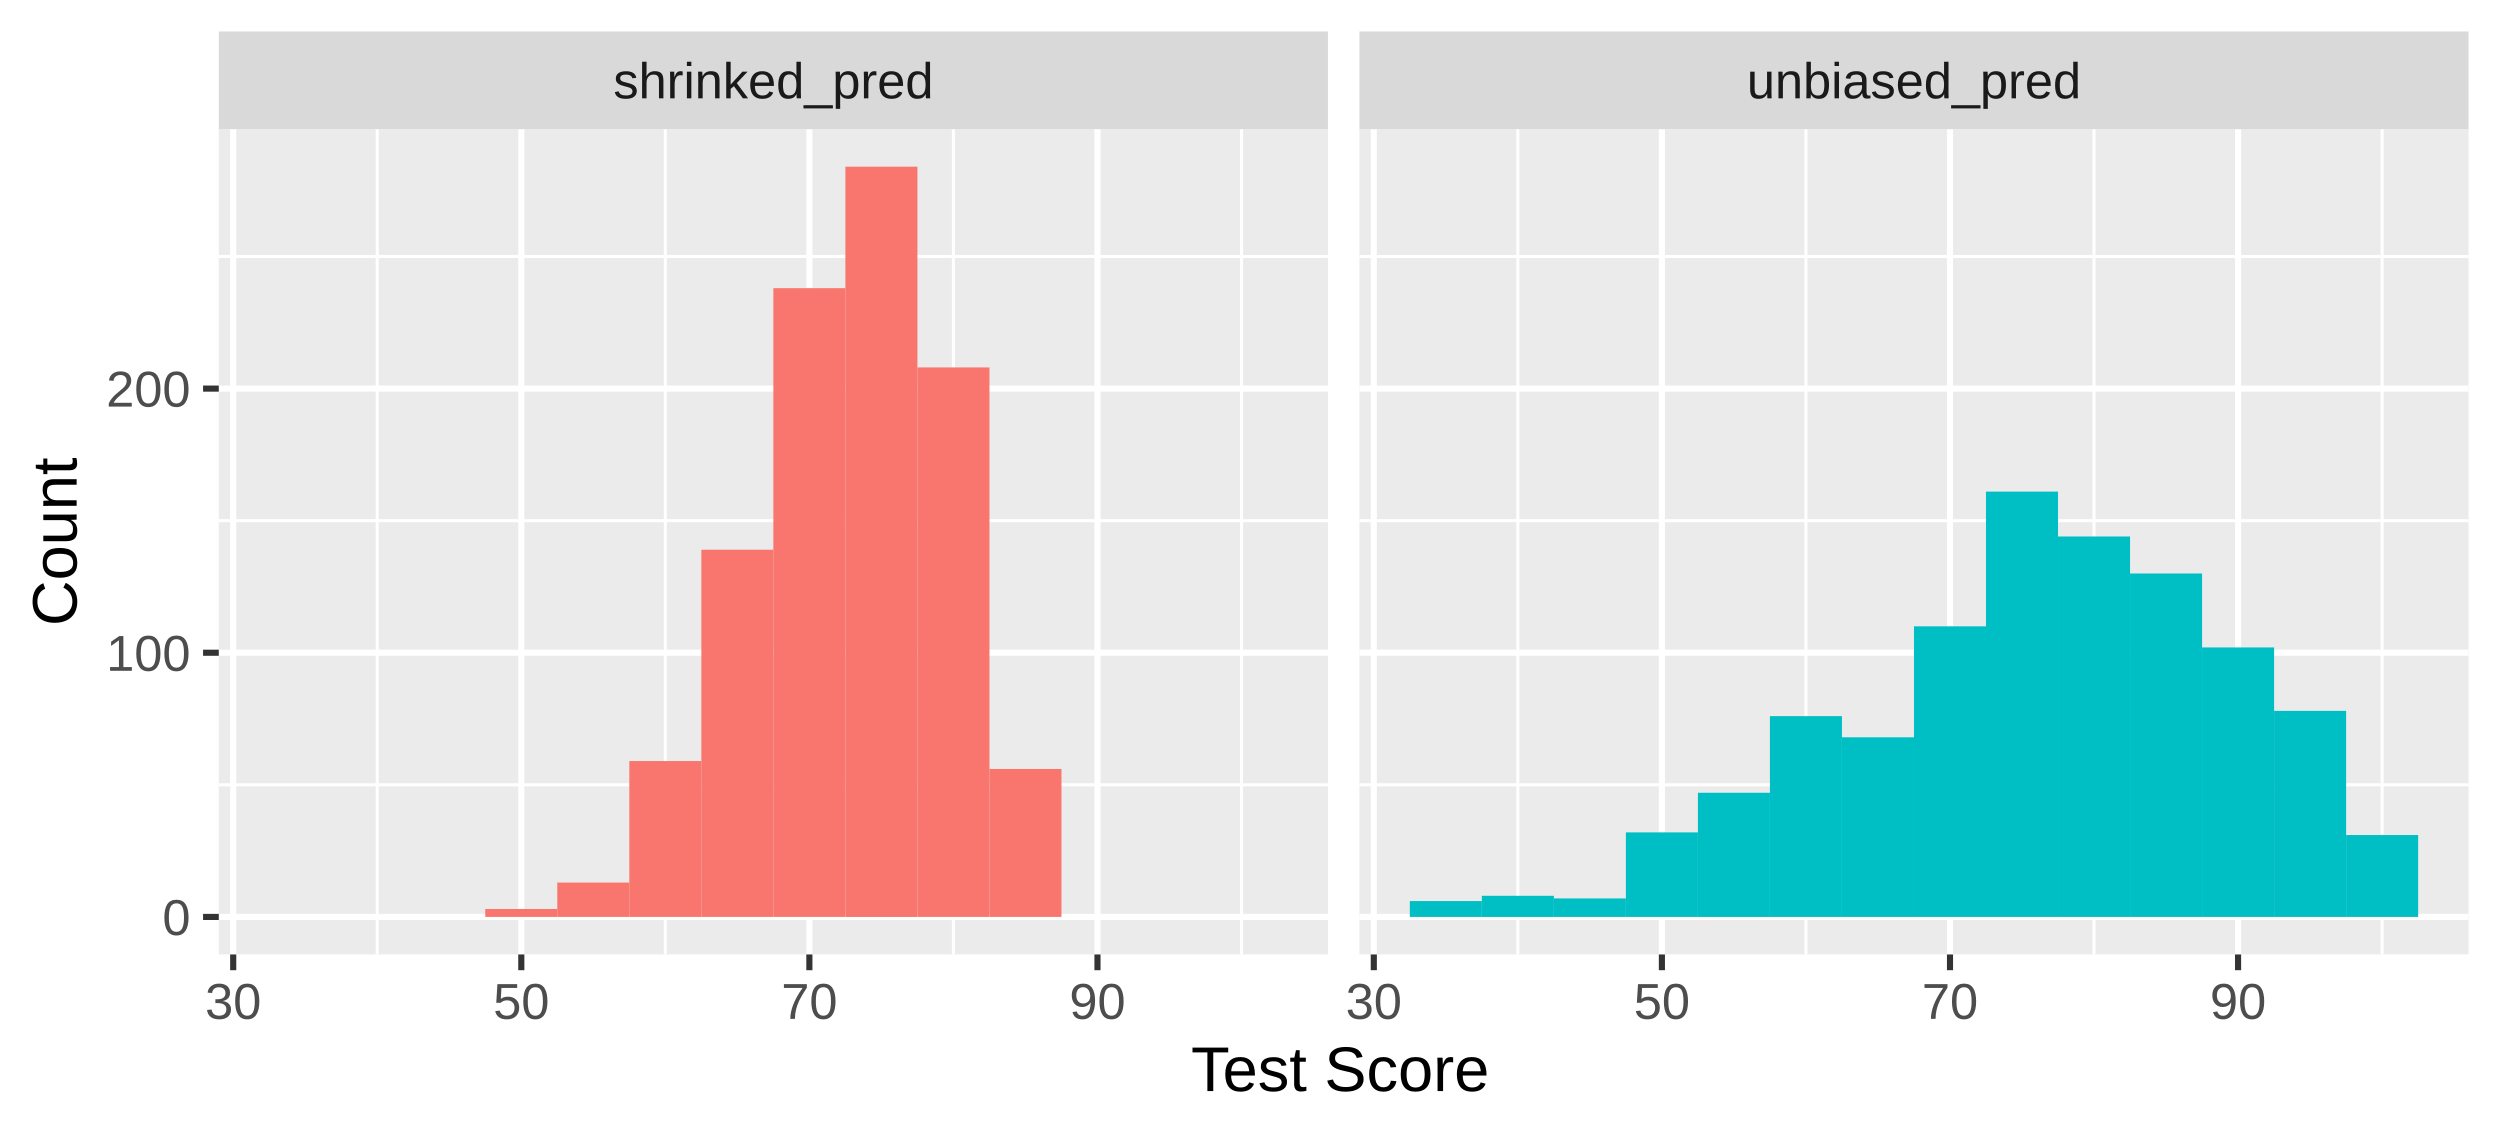
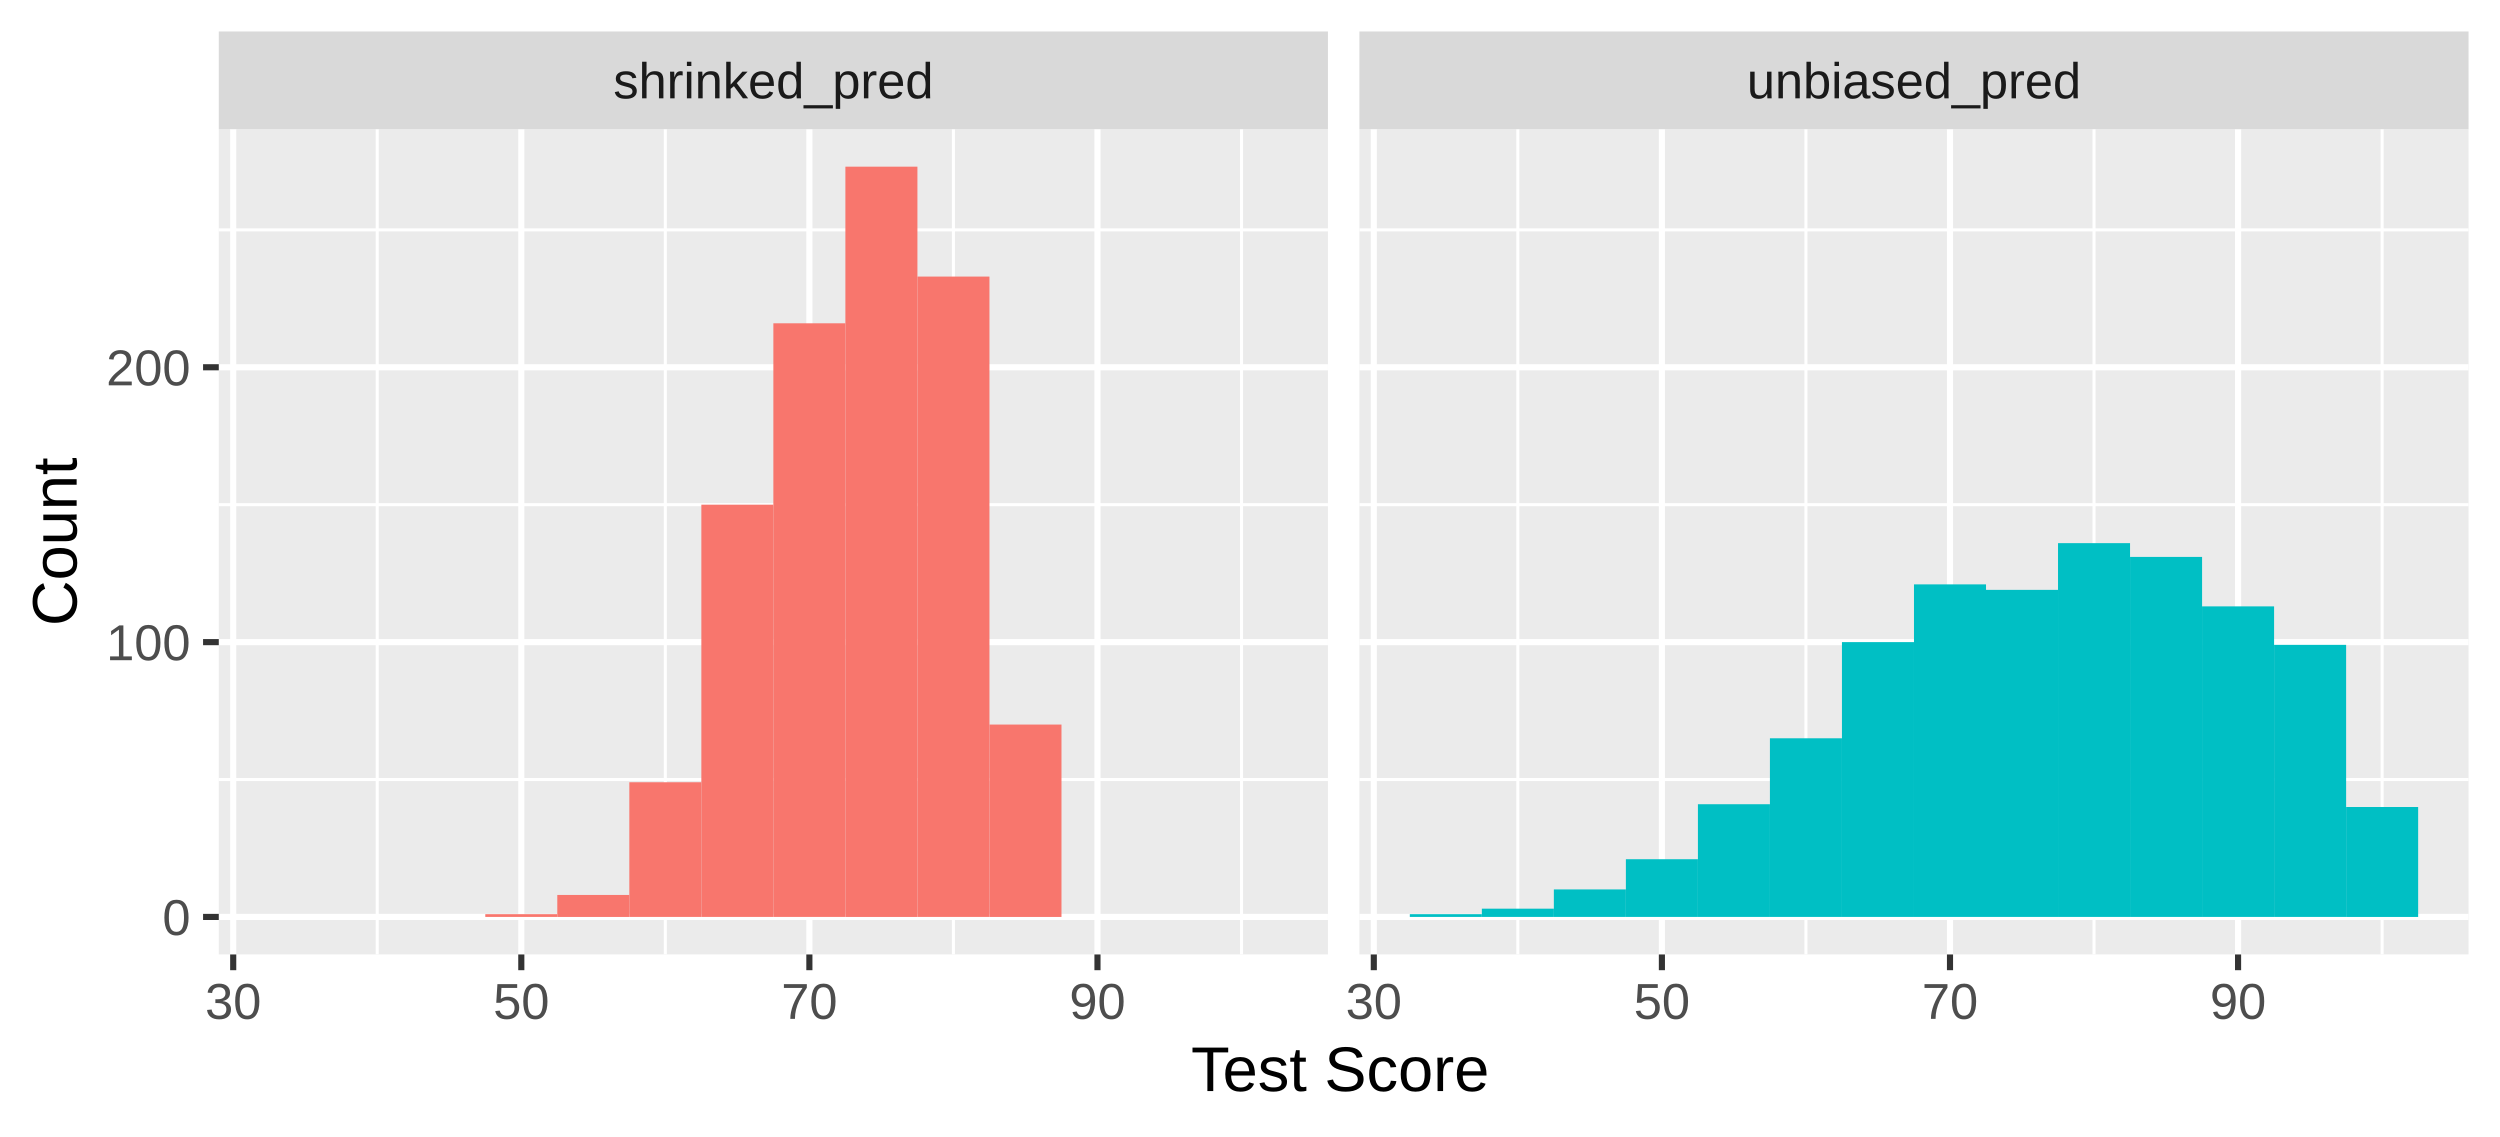
<svg xmlns="http://www.w3.org/2000/svg" viewBox="0 0 792.00 360.00">
  <defs>
    <style type="text/css">
    line, polyline, polygon, path, rect, circle {
      fill: none;
      stroke: #000000;
      stroke-linecap: round;
      stroke-linejoin: round;
      stroke-miterlimit: 10.00;
    }
  </style>
  </defs>
  <rect width="100%" height="100%" style="stroke: none; fill: #FFFFFF;" />
  <rect x="0.00" y="0.00" width="792.00" height="360.00" style="stroke-width: 1.94; stroke: #FFFFFF; fill: #FFFFFF;" />
  <defs>
    <clipPath id="cpNjkuMzF8NDIwLjY5fDMwMi4zN3w0MC45MQ==">
      <rect x="69.31" y="40.91" width="351.38" height="261.45" />
    </clipPath>
  </defs>
  <rect x="69.31" y="40.91" width="351.38" height="261.45" style="stroke-width: 1.94; stroke: none; fill: #EBEBEB;" clip-path="url(#cpNjkuMzF8NDIwLjY5fDMwMi4zN3w0MC45MQ==)" />
-   <polyline points="69.31,248.63 420.69,248.63 " style="stroke-width: 0.97; stroke: #FFFFFF; stroke-linecap: butt;" clip-path="url(#cpNjkuMzF8NDIwLjY5fDMwMi4zN3w0MC45MQ==)" />
-   <polyline points="69.31,164.94 420.69,164.94 " style="stroke-width: 0.97; stroke: #FFFFFF; stroke-linecap: butt;" clip-path="url(#cpNjkuMzF8NDIwLjY5fDMwMi4zN3w0MC45MQ==)" />
-   <polyline points="69.31,81.25 420.69,81.25 " style="stroke-width: 0.97; stroke: #FFFFFF; stroke-linecap: butt;" clip-path="url(#cpNjkuMzF8NDIwLjY5fDMwMi4zN3w0MC45MQ==)" />
+   <polyline points="69.31,246.95 420.69,246.95 " style="stroke-width: 0.97; stroke: #FFFFFF; stroke-linecap: butt;" clip-path="url(#cpNjkuMzF8NDIwLjY5fDMwMi4zN3w0MC45MQ==)" />
+   <polyline points="69.31,159.88 420.69,159.88 " style="stroke-width: 0.97; stroke: #FFFFFF; stroke-linecap: butt;" clip-path="url(#cpNjkuMzF8NDIwLjY5fDMwMi4zN3w0MC45MQ==)" />
+   <polyline points="69.31,72.82 420.69,72.82 " style="stroke-width: 0.97; stroke: #FFFFFF; stroke-linecap: butt;" clip-path="url(#cpNjkuMzF8NDIwLjY5fDMwMi4zN3w0MC45MQ==)" />
  <polyline points="119.51,302.37 119.51,40.91 " style="stroke-width: 0.97; stroke: #FFFFFF; stroke-linecap: butt;" clip-path="url(#cpNjkuMzF8NDIwLjY5fDMwMi4zN3w0MC45MQ==)" />
  <polyline points="210.78,302.37 210.78,40.91 " style="stroke-width: 0.97; stroke: #FFFFFF; stroke-linecap: butt;" clip-path="url(#cpNjkuMzF8NDIwLjY5fDMwMi4zN3w0MC45MQ==)" />
  <polyline points="302.05,302.37 302.05,40.91 " style="stroke-width: 0.97; stroke: #FFFFFF; stroke-linecap: butt;" clip-path="url(#cpNjkuMzF8NDIwLjY5fDMwMi4zN3w0MC45MQ==)" />
  <polyline points="393.31,302.37 393.31,40.91 " style="stroke-width: 0.97; stroke: #FFFFFF; stroke-linecap: butt;" clip-path="url(#cpNjkuMzF8NDIwLjY5fDMwMi4zN3w0MC45MQ==)" />
  <polyline points="69.31,290.48 420.69,290.48 " style="stroke-width: 1.94; stroke: #FFFFFF; stroke-linecap: butt;" clip-path="url(#cpNjkuMzF8NDIwLjY5fDMwMi4zN3w0MC45MQ==)" />
-   <polyline points="69.31,206.79 420.69,206.79 " style="stroke-width: 1.94; stroke: #FFFFFF; stroke-linecap: butt;" clip-path="url(#cpNjkuMzF8NDIwLjY5fDMwMi4zN3w0MC45MQ==)" />
-   <polyline points="69.31,123.10 420.69,123.10 " style="stroke-width: 1.94; stroke: #FFFFFF; stroke-linecap: butt;" clip-path="url(#cpNjkuMzF8NDIwLjY5fDMwMi4zN3w0MC45MQ==)" />
+   <polyline points="69.31,203.42 420.69,203.42 " style="stroke-width: 1.94; stroke: #FFFFFF; stroke-linecap: butt;" clip-path="url(#cpNjkuMzF8NDIwLjY5fDMwMi4zN3w0MC45MQ==)" />
+   <polyline points="69.31,116.35 420.69,116.35 " style="stroke-width: 1.94; stroke: #FFFFFF; stroke-linecap: butt;" clip-path="url(#cpNjkuMzF8NDIwLjY5fDMwMi4zN3w0MC45MQ==)" />
  <polyline points="73.88,302.37 73.88,40.91 " style="stroke-width: 1.94; stroke: #FFFFFF; stroke-linecap: butt;" clip-path="url(#cpNjkuMzF8NDIwLjY5fDMwMi4zN3w0MC45MQ==)" />
  <polyline points="165.15,302.37 165.15,40.91 " style="stroke-width: 1.94; stroke: #FFFFFF; stroke-linecap: butt;" clip-path="url(#cpNjkuMzF8NDIwLjY5fDMwMi4zN3w0MC45MQ==)" />
  <polyline points="256.41,302.37 256.41,40.91 " style="stroke-width: 1.94; stroke: #FFFFFF; stroke-linecap: butt;" clip-path="url(#cpNjkuMzF8NDIwLjY5fDMwMi4zN3w0MC45MQ==)" />
  <polyline points="347.68,302.37 347.68,40.91 " style="stroke-width: 1.94; stroke: #FFFFFF; stroke-linecap: butt;" clip-path="url(#cpNjkuMzF8NDIwLjY5fDMwMi4zN3w0MC45MQ==)" />
  <rect x="85.29" y="290.48" width="22.82" height="0.00" style="stroke-width: 1.07; stroke: none; stroke-linecap: square; stroke-linejoin: miter; fill: #F8766D;" clip-path="url(#cpNjkuMzF8NDIwLjY5fDMwMi4zN3w0MC45MQ==)" />
  <rect x="108.10" y="290.48" width="22.82" height="0.00" style="stroke-width: 1.07; stroke: none; stroke-linecap: square; stroke-linejoin: miter; fill: #F8766D;" clip-path="url(#cpNjkuMzF8NDIwLjY5fDMwMi4zN3w0MC45MQ==)" />
  <rect x="130.92" y="290.48" width="22.82" height="0.00" style="stroke-width: 1.07; stroke: none; stroke-linecap: square; stroke-linejoin: miter; fill: #F8766D;" clip-path="url(#cpNjkuMzF8NDIwLjY5fDMwMi4zN3w0MC45MQ==)" />
-   <rect x="153.74" y="287.97" width="22.82" height="2.51" style="stroke-width: 1.07; stroke: none; stroke-linecap: square; stroke-linejoin: miter; fill: #F8766D;" clip-path="url(#cpNjkuMzF8NDIwLjY5fDMwMi4zN3w0MC45MQ==)" />
-   <rect x="176.55" y="279.60" width="22.82" height="10.88" style="stroke-width: 1.07; stroke: none; stroke-linecap: square; stroke-linejoin: miter; fill: #F8766D;" clip-path="url(#cpNjkuMzF8NDIwLjY5fDMwMi4zN3w0MC45MQ==)" />
-   <rect x="199.37" y="241.10" width="22.82" height="49.38" style="stroke-width: 1.07; stroke: none; stroke-linecap: square; stroke-linejoin: miter; fill: #F8766D;" clip-path="url(#cpNjkuMzF8NDIwLjY5fDMwMi4zN3w0MC45MQ==)" />
-   <rect x="222.19" y="174.15" width="22.82" height="116.33" style="stroke-width: 1.07; stroke: none; stroke-linecap: square; stroke-linejoin: miter; fill: #F8766D;" clip-path="url(#cpNjkuMzF8NDIwLjY5fDMwMi4zN3w0MC45MQ==)" />
-   <rect x="245.00" y="91.29" width="22.82" height="199.19" style="stroke-width: 1.07; stroke: none; stroke-linecap: square; stroke-linejoin: miter; fill: #F8766D;" clip-path="url(#cpNjkuMzF8NDIwLjY5fDMwMi4zN3w0MC45MQ==)" />
+   <rect x="153.74" y="289.61" width="22.82" height="0.87" style="stroke-width: 1.07; stroke: none; stroke-linecap: square; stroke-linejoin: miter; fill: #F8766D;" clip-path="url(#cpNjkuMzF8NDIwLjY5fDMwMi4zN3w0MC45MQ==)" />
+   <rect x="176.55" y="283.52" width="22.82" height="6.97" style="stroke-width: 1.07; stroke: none; stroke-linecap: square; stroke-linejoin: miter; fill: #F8766D;" clip-path="url(#cpNjkuMzF8NDIwLjY5fDMwMi4zN3w0MC45MQ==)" />
+   <rect x="199.37" y="247.82" width="22.82" height="42.66" style="stroke-width: 1.07; stroke: none; stroke-linecap: square; stroke-linejoin: miter; fill: #F8766D;" clip-path="url(#cpNjkuMzF8NDIwLjY5fDMwMi4zN3w0MC45MQ==)" />
+   <rect x="222.19" y="159.88" width="22.82" height="130.60" style="stroke-width: 1.07; stroke: none; stroke-linecap: square; stroke-linejoin: miter; fill: #F8766D;" clip-path="url(#cpNjkuMzF8NDIwLjY5fDMwMi4zN3w0MC45MQ==)" />
+   <rect x="245.00" y="102.42" width="22.82" height="188.06" style="stroke-width: 1.07; stroke: none; stroke-linecap: square; stroke-linejoin: miter; fill: #F8766D;" clip-path="url(#cpNjkuMzF8NDIwLjY5fDMwMi4zN3w0MC45MQ==)" />
  <rect x="267.82" y="52.80" width="22.82" height="237.69" style="stroke-width: 1.07; stroke: none; stroke-linecap: square; stroke-linejoin: miter; fill: #F8766D;" clip-path="url(#cpNjkuMzF8NDIwLjY5fDMwMi4zN3w0MC45MQ==)" />
-   <rect x="290.64" y="116.40" width="22.82" height="174.08" style="stroke-width: 1.07; stroke: none; stroke-linecap: square; stroke-linejoin: miter; fill: #F8766D;" clip-path="url(#cpNjkuMzF8NDIwLjY5fDMwMi4zN3w0MC45MQ==)" />
-   <rect x="313.46" y="243.61" width="22.82" height="46.87" style="stroke-width: 1.07; stroke: none; stroke-linecap: square; stroke-linejoin: miter; fill: #F8766D;" clip-path="url(#cpNjkuMzF8NDIwLjY5fDMwMi4zN3w0MC45MQ==)" />
+   <rect x="290.64" y="87.62" width="22.82" height="202.86" style="stroke-width: 1.07; stroke: none; stroke-linecap: square; stroke-linejoin: miter; fill: #F8766D;" clip-path="url(#cpNjkuMzF8NDIwLjY5fDMwMi4zN3w0MC45MQ==)" />
+   <rect x="313.46" y="229.54" width="22.82" height="60.95" style="stroke-width: 1.07; stroke: none; stroke-linecap: square; stroke-linejoin: miter; fill: #F8766D;" clip-path="url(#cpNjkuMzF8NDIwLjY5fDMwMi4zN3w0MC45MQ==)" />
  <rect x="336.27" y="290.48" width="22.82" height="0.00" style="stroke-width: 1.07; stroke: none; stroke-linecap: square; stroke-linejoin: miter; fill: #F8766D;" clip-path="url(#cpNjkuMzF8NDIwLjY5fDMwMi4zN3w0MC45MQ==)" />
  <rect x="359.09" y="290.48" width="22.82" height="0.00" style="stroke-width: 1.07; stroke: none; stroke-linecap: square; stroke-linejoin: miter; fill: #F8766D;" clip-path="url(#cpNjkuMzF8NDIwLjY5fDMwMi4zN3w0MC45MQ==)" />
  <rect x="381.91" y="290.48" width="22.82" height="0.00" style="stroke-width: 1.07; stroke: none; stroke-linecap: square; stroke-linejoin: miter; fill: #F8766D;" clip-path="url(#cpNjkuMzF8NDIwLjY5fDMwMi4zN3w0MC45MQ==)" />
  <defs>
    <clipPath id="cpMC4wMHw3OTIuMDB8MzYwLjAwfDAuMDA=">
      <rect x="0.00" y="0.00" width="792.00" height="360.00" />
    </clipPath>
  </defs>
  <defs>
    <clipPath id="cpNDMwLjY2fDc4Mi4wNHwzMDIuMzd8NDAuOTE=">
      <rect x="430.66" y="40.91" width="351.38" height="261.45" />
    </clipPath>
  </defs>
  <rect x="430.66" y="40.91" width="351.38" height="261.45" style="stroke-width: 1.94; stroke: none; fill: #EBEBEB;" clip-path="url(#cpNDMwLjY2fDc4Mi4wNHwzMDIuMzd8NDAuOTE=)" />
-   <polyline points="430.66,248.63 782.04,248.63 " style="stroke-width: 0.97; stroke: #FFFFFF; stroke-linecap: butt;" clip-path="url(#cpNDMwLjY2fDc4Mi4wNHwzMDIuMzd8NDAuOTE=)" />
-   <polyline points="430.66,164.94 782.04,164.94 " style="stroke-width: 0.97; stroke: #FFFFFF; stroke-linecap: butt;" clip-path="url(#cpNDMwLjY2fDc4Mi4wNHwzMDIuMzd8NDAuOTE=)" />
-   <polyline points="430.66,81.25 782.04,81.25 " style="stroke-width: 0.97; stroke: #FFFFFF; stroke-linecap: butt;" clip-path="url(#cpNDMwLjY2fDc4Mi4wNHwzMDIuMzd8NDAuOTE=)" />
+   <polyline points="430.66,246.95 782.04,246.95 " style="stroke-width: 0.97; stroke: #FFFFFF; stroke-linecap: butt;" clip-path="url(#cpNDMwLjY2fDc4Mi4wNHwzMDIuMzd8NDAuOTE=)" />
+   <polyline points="430.66,159.88 782.04,159.88 " style="stroke-width: 0.97; stroke: #FFFFFF; stroke-linecap: butt;" clip-path="url(#cpNDMwLjY2fDc4Mi4wNHwzMDIuMzd8NDAuOTE=)" />
+   <polyline points="430.66,72.82 782.04,72.82 " style="stroke-width: 0.97; stroke: #FFFFFF; stroke-linecap: butt;" clip-path="url(#cpNDMwLjY2fDc4Mi4wNHwzMDIuMzd8NDAuOTE=)" />
  <polyline points="480.85,302.37 480.85,40.91 " style="stroke-width: 0.97; stroke: #FFFFFF; stroke-linecap: butt;" clip-path="url(#cpNDMwLjY2fDc4Mi4wNHwzMDIuMzd8NDAuOTE=)" />
  <polyline points="572.12,302.37 572.12,40.91 " style="stroke-width: 0.97; stroke: #FFFFFF; stroke-linecap: butt;" clip-path="url(#cpNDMwLjY2fDc4Mi4wNHwzMDIuMzd8NDAuOTE=)" />
  <polyline points="663.39,302.37 663.39,40.91 " style="stroke-width: 0.97; stroke: #FFFFFF; stroke-linecap: butt;" clip-path="url(#cpNDMwLjY2fDc4Mi4wNHwzMDIuMzd8NDAuOTE=)" />
  <polyline points="754.66,302.37 754.66,40.91 " style="stroke-width: 0.97; stroke: #FFFFFF; stroke-linecap: butt;" clip-path="url(#cpNDMwLjY2fDc4Mi4wNHwzMDIuMzd8NDAuOTE=)" />
  <polyline points="430.66,290.48 782.04,290.48 " style="stroke-width: 1.94; stroke: #FFFFFF; stroke-linecap: butt;" clip-path="url(#cpNDMwLjY2fDc4Mi4wNHwzMDIuMzd8NDAuOTE=)" />
-   <polyline points="430.66,206.79 782.04,206.79 " style="stroke-width: 1.94; stroke: #FFFFFF; stroke-linecap: butt;" clip-path="url(#cpNDMwLjY2fDc4Mi4wNHwzMDIuMzd8NDAuOTE=)" />
-   <polyline points="430.66,123.10 782.04,123.10 " style="stroke-width: 1.94; stroke: #FFFFFF; stroke-linecap: butt;" clip-path="url(#cpNDMwLjY2fDc4Mi4wNHwzMDIuMzd8NDAuOTE=)" />
+   <polyline points="430.66,203.42 782.04,203.42 " style="stroke-width: 1.94; stroke: #FFFFFF; stroke-linecap: butt;" clip-path="url(#cpNDMwLjY2fDc4Mi4wNHwzMDIuMzd8NDAuOTE=)" />
+   <polyline points="430.66,116.35 782.04,116.35 " style="stroke-width: 1.94; stroke: #FFFFFF; stroke-linecap: butt;" clip-path="url(#cpNDMwLjY2fDc4Mi4wNHwzMDIuMzd8NDAuOTE=)" />
  <polyline points="435.22,302.37 435.22,40.91 " style="stroke-width: 1.94; stroke: #FFFFFF; stroke-linecap: butt;" clip-path="url(#cpNDMwLjY2fDc4Mi4wNHwzMDIuMzd8NDAuOTE=)" />
  <polyline points="526.49,302.37 526.49,40.91 " style="stroke-width: 1.94; stroke: #FFFFFF; stroke-linecap: butt;" clip-path="url(#cpNDMwLjY2fDc4Mi4wNHwzMDIuMzd8NDAuOTE=)" />
  <polyline points="617.76,302.37 617.76,40.91 " style="stroke-width: 1.94; stroke: #FFFFFF; stroke-linecap: butt;" clip-path="url(#cpNDMwLjY2fDc4Mi4wNHwzMDIuMzd8NDAuOTE=)" />
  <polyline points="709.02,302.37 709.02,40.91 " style="stroke-width: 1.94; stroke: #FFFFFF; stroke-linecap: butt;" clip-path="url(#cpNDMwLjY2fDc4Mi4wNHwzMDIuMzd8NDAuOTE=)" />
-   <rect x="446.63" y="285.46" width="22.82" height="5.02" style="stroke-width: 1.07; stroke: none; stroke-linecap: square; stroke-linejoin: miter; fill: #00BFC4;" clip-path="url(#cpNDMwLjY2fDc4Mi4wNHwzMDIuMzd8NDAuOTE=)" />
-   <rect x="469.45" y="283.79" width="22.82" height="6.70" style="stroke-width: 1.07; stroke: none; stroke-linecap: square; stroke-linejoin: miter; fill: #00BFC4;" clip-path="url(#cpNDMwLjY2fDc4Mi4wNHwzMDIuMzd8NDAuOTE=)" />
-   <rect x="492.26" y="284.62" width="22.82" height="5.86" style="stroke-width: 1.07; stroke: none; stroke-linecap: square; stroke-linejoin: miter; fill: #00BFC4;" clip-path="url(#cpNDMwLjY2fDc4Mi4wNHwzMDIuMzd8NDAuOTE=)" />
-   <rect x="515.08" y="263.70" width="22.82" height="26.78" style="stroke-width: 1.07; stroke: none; stroke-linecap: square; stroke-linejoin: miter; fill: #00BFC4;" clip-path="url(#cpNDMwLjY2fDc4Mi4wNHwzMDIuMzd8NDAuOTE=)" />
-   <rect x="537.90" y="251.15" width="22.82" height="39.34" style="stroke-width: 1.07; stroke: none; stroke-linecap: square; stroke-linejoin: miter; fill: #00BFC4;" clip-path="url(#cpNDMwLjY2fDc4Mi4wNHwzMDIuMzd8NDAuOTE=)" />
-   <rect x="560.71" y="226.87" width="22.82" height="63.61" style="stroke-width: 1.07; stroke: none; stroke-linecap: square; stroke-linejoin: miter; fill: #00BFC4;" clip-path="url(#cpNDMwLjY2fDc4Mi4wNHwzMDIuMzd8NDAuOTE=)" />
-   <rect x="583.53" y="233.57" width="22.82" height="56.91" style="stroke-width: 1.07; stroke: none; stroke-linecap: square; stroke-linejoin: miter; fill: #00BFC4;" clip-path="url(#cpNDMwLjY2fDc4Mi4wNHwzMDIuMzd8NDAuOTE=)" />
-   <rect x="606.35" y="198.42" width="22.82" height="92.06" style="stroke-width: 1.07; stroke: none; stroke-linecap: square; stroke-linejoin: miter; fill: #00BFC4;" clip-path="url(#cpNDMwLjY2fDc4Mi4wNHwzMDIuMzd8NDAuOTE=)" />
-   <rect x="629.16" y="155.74" width="22.82" height="134.74" style="stroke-width: 1.07; stroke: none; stroke-linecap: square; stroke-linejoin: miter; fill: #00BFC4;" clip-path="url(#cpNDMwLjY2fDc4Mi4wNHwzMDIuMzd8NDAuOTE=)" />
-   <rect x="651.98" y="169.96" width="22.82" height="120.52" style="stroke-width: 1.07; stroke: none; stroke-linecap: square; stroke-linejoin: miter; fill: #00BFC4;" clip-path="url(#cpNDMwLjY2fDc4Mi4wNHwzMDIuMzd8NDAuOTE=)" />
-   <rect x="674.80" y="181.68" width="22.82" height="108.80" style="stroke-width: 1.07; stroke: none; stroke-linecap: square; stroke-linejoin: miter; fill: #00BFC4;" clip-path="url(#cpNDMwLjY2fDc4Mi4wNHwzMDIuMzd8NDAuOTE=)" />
-   <rect x="697.61" y="205.11" width="22.82" height="85.37" style="stroke-width: 1.07; stroke: none; stroke-linecap: square; stroke-linejoin: miter; fill: #00BFC4;" clip-path="url(#cpNDMwLjY2fDc4Mi4wNHwzMDIuMzd8NDAuOTE=)" />
-   <rect x="720.43" y="225.20" width="22.82" height="65.28" style="stroke-width: 1.07; stroke: none; stroke-linecap: square; stroke-linejoin: miter; fill: #00BFC4;" clip-path="url(#cpNDMwLjY2fDc4Mi4wNHwzMDIuMzd8NDAuOTE=)" />
-   <rect x="743.25" y="264.54" width="22.82" height="25.94" style="stroke-width: 1.07; stroke: none; stroke-linecap: square; stroke-linejoin: miter; fill: #00BFC4;" clip-path="url(#cpNDMwLjY2fDc4Mi4wNHwzMDIuMzd8NDAuOTE=)" />
+   <rect x="446.63" y="289.61" width="22.82" height="0.87" style="stroke-width: 1.07; stroke: none; stroke-linecap: square; stroke-linejoin: miter; fill: #00BFC4;" clip-path="url(#cpNDMwLjY2fDc4Mi4wNHwzMDIuMzd8NDAuOTE=)" />
+   <rect x="469.45" y="287.87" width="22.82" height="2.61" style="stroke-width: 1.07; stroke: none; stroke-linecap: square; stroke-linejoin: miter; fill: #00BFC4;" clip-path="url(#cpNDMwLjY2fDc4Mi4wNHwzMDIuMzd8NDAuOTE=)" />
+   <rect x="492.26" y="281.77" width="22.82" height="8.71" style="stroke-width: 1.07; stroke: none; stroke-linecap: square; stroke-linejoin: miter; fill: #00BFC4;" clip-path="url(#cpNDMwLjY2fDc4Mi4wNHwzMDIuMzd8NDAuOTE=)" />
+   <rect x="515.08" y="272.20" width="22.82" height="18.28" style="stroke-width: 1.07; stroke: none; stroke-linecap: square; stroke-linejoin: miter; fill: #00BFC4;" clip-path="url(#cpNDMwLjY2fDc4Mi4wNHwzMDIuMzd8NDAuOTE=)" />
+   <rect x="537.90" y="254.78" width="22.82" height="35.70" style="stroke-width: 1.07; stroke: none; stroke-linecap: square; stroke-linejoin: miter; fill: #00BFC4;" clip-path="url(#cpNDMwLjY2fDc4Mi4wNHwzMDIuMzd8NDAuOTE=)" />
+   <rect x="560.71" y="233.89" width="22.82" height="56.59" style="stroke-width: 1.07; stroke: none; stroke-linecap: square; stroke-linejoin: miter; fill: #00BFC4;" clip-path="url(#cpNDMwLjY2fDc4Mi4wNHwzMDIuMzd8NDAuOTE=)" />
+   <rect x="583.53" y="203.42" width="22.82" height="87.06" style="stroke-width: 1.07; stroke: none; stroke-linecap: square; stroke-linejoin: miter; fill: #00BFC4;" clip-path="url(#cpNDMwLjY2fDc4Mi4wNHwzMDIuMzd8NDAuOTE=)" />
+   <rect x="606.35" y="185.13" width="22.82" height="105.35" style="stroke-width: 1.07; stroke: none; stroke-linecap: square; stroke-linejoin: miter; fill: #00BFC4;" clip-path="url(#cpNDMwLjY2fDc4Mi4wNHwzMDIuMzd8NDAuOTE=)" />
+   <rect x="629.16" y="186.87" width="22.82" height="103.61" style="stroke-width: 1.07; stroke: none; stroke-linecap: square; stroke-linejoin: miter; fill: #00BFC4;" clip-path="url(#cpNDMwLjY2fDc4Mi4wNHwzMDIuMzd8NDAuOTE=)" />
+   <rect x="651.98" y="172.07" width="22.82" height="118.41" style="stroke-width: 1.07; stroke: none; stroke-linecap: square; stroke-linejoin: miter; fill: #00BFC4;" clip-path="url(#cpNDMwLjY2fDc4Mi4wNHwzMDIuMzd8NDAuOTE=)" />
+   <rect x="674.80" y="176.43" width="22.82" height="114.05" style="stroke-width: 1.07; stroke: none; stroke-linecap: square; stroke-linejoin: miter; fill: #00BFC4;" clip-path="url(#cpNDMwLjY2fDc4Mi4wNHwzMDIuMzd8NDAuOTE=)" />
+   <rect x="697.61" y="192.10" width="22.82" height="98.38" style="stroke-width: 1.07; stroke: none; stroke-linecap: square; stroke-linejoin: miter; fill: #00BFC4;" clip-path="url(#cpNDMwLjY2fDc4Mi4wNHwzMDIuMzd8NDAuOTE=)" />
+   <rect x="720.43" y="204.29" width="22.82" height="86.19" style="stroke-width: 1.07; stroke: none; stroke-linecap: square; stroke-linejoin: miter; fill: #00BFC4;" clip-path="url(#cpNDMwLjY2fDc4Mi4wNHwzMDIuMzd8NDAuOTE=)" />
+   <rect x="743.25" y="255.66" width="22.82" height="34.83" style="stroke-width: 1.07; stroke: none; stroke-linecap: square; stroke-linejoin: miter; fill: #00BFC4;" clip-path="url(#cpNDMwLjY2fDc4Mi4wNHwzMDIuMzd8NDAuOTE=)" />
  <defs>
    <clipPath id="cpMC4wMHw3OTIuMDB8MzYwLjAwfDAuMDA=">
      <rect x="0.00" y="0.00" width="792.00" height="360.00" />
    </clipPath>
  </defs>
  <defs>
    <clipPath id="cpNjkuMzF8NDIwLjY5fDQwLjkxfDkuOTY=">
      <rect x="69.31" y="9.96" width="351.38" height="30.95" />
    </clipPath>
  </defs>
  <rect x="69.31" y="9.96" width="351.38" height="30.95" style="stroke-width: 1.94; stroke: none; fill: #D9D9D9;" clip-path="url(#cpNjkuMzF8NDIwLjY5fDQwLjkxfDkuOTY=)" />
  <g clip-path="url(#cpNjkuMzF8NDIwLjY5fDQwLjkxfDkuOTY=)">
    <text x="194.31" y="31.16" style="font-size: 16.00px; fill: #1A1A1A; font-family: Arial;" textLength="101.40px" lengthAdjust="spacingAndGlyphs">shrinked_pred</text>
  </g>
  <defs>
    <clipPath id="cpMC4wMHw3OTIuMDB8MzYwLjAwfDAuMDA=">
      <rect x="0.00" y="0.00" width="792.00" height="360.00" />
    </clipPath>
  </defs>
  <defs>
    <clipPath id="cpNDMwLjY2fDc4Mi4wNHw0MC45MXw5Ljk2">
      <rect x="430.66" y="9.96" width="351.38" height="30.95" />
    </clipPath>
  </defs>
  <rect x="430.66" y="9.96" width="351.38" height="30.95" style="stroke-width: 1.94; stroke: none; fill: #D9D9D9;" clip-path="url(#cpNDMwLjY2fDc4Mi4wNHw0MC45MXw5Ljk2)" />
  <g clip-path="url(#cpNDMwLjY2fDc4Mi4wNHw0MC45MXw5Ljk2)">
    <text x="553.41" y="31.16" style="font-size: 16.00px; fill: #1A1A1A; font-family: Arial;" textLength="105.87px" lengthAdjust="spacingAndGlyphs">unbiased_pred</text>
  </g>
  <defs>
    <clipPath id="cpMC4wMHw3OTIuMDB8MzYwLjAwfDAuMDA=">
      <rect x="0.00" y="0.00" width="792.00" height="360.00" />
    </clipPath>
  </defs>
  <polyline points="73.88,307.35 73.88,302.37 " style="stroke-width: 1.94; stroke: #333333; stroke-linecap: butt;" clip-path="url(#cpMC4wMHw3OTIuMDB8MzYwLjAwfDAuMDA=)" />
  <polyline points="165.15,307.35 165.15,302.37 " style="stroke-width: 1.94; stroke: #333333; stroke-linecap: butt;" clip-path="url(#cpMC4wMHw3OTIuMDB8MzYwLjAwfDAuMDA=)" />
  <polyline points="256.41,307.35 256.41,302.37 " style="stroke-width: 1.94; stroke: #333333; stroke-linecap: butt;" clip-path="url(#cpMC4wMHw3OTIuMDB8MzYwLjAwfDAuMDA=)" />
  <polyline points="347.68,307.35 347.68,302.37 " style="stroke-width: 1.94; stroke: #333333; stroke-linecap: butt;" clip-path="url(#cpMC4wMHw3OTIuMDB8MzYwLjAwfDAuMDA=)" />
  <g clip-path="url(#cpMC4wMHw3OTIuMDB8MzYwLjAwfDAuMDA=)">
    <text x="64.98" y="322.78" style="font-size: 16.00px; fill: #4D4D4D; font-family: Arial;" textLength="17.80px" lengthAdjust="spacingAndGlyphs">30</text>
  </g>
  <g clip-path="url(#cpMC4wMHw3OTIuMDB8MzYwLjAwfDAuMDA=)">
    <text x="156.25" y="322.78" style="font-size: 16.00px; fill: #4D4D4D; font-family: Arial;" textLength="17.80px" lengthAdjust="spacingAndGlyphs">50</text>
  </g>
  <g clip-path="url(#cpMC4wMHw3OTIuMDB8MzYwLjAwfDAuMDA=)">
    <text x="247.51" y="322.78" style="font-size: 16.00px; fill: #4D4D4D; font-family: Arial;" textLength="17.80px" lengthAdjust="spacingAndGlyphs">70</text>
  </g>
  <g clip-path="url(#cpMC4wMHw3OTIuMDB8MzYwLjAwfDAuMDA=)">
    <text x="338.78" y="322.78" style="font-size: 16.00px; fill: #4D4D4D; font-family: Arial;" textLength="17.80px" lengthAdjust="spacingAndGlyphs">90</text>
  </g>
  <polyline points="435.22,307.35 435.22,302.37 " style="stroke-width: 1.94; stroke: #333333; stroke-linecap: butt;" clip-path="url(#cpMC4wMHw3OTIuMDB8MzYwLjAwfDAuMDA=)" />
  <polyline points="526.49,307.35 526.49,302.37 " style="stroke-width: 1.94; stroke: #333333; stroke-linecap: butt;" clip-path="url(#cpMC4wMHw3OTIuMDB8MzYwLjAwfDAuMDA=)" />
  <polyline points="617.76,307.35 617.76,302.37 " style="stroke-width: 1.94; stroke: #333333; stroke-linecap: butt;" clip-path="url(#cpMC4wMHw3OTIuMDB8MzYwLjAwfDAuMDA=)" />
  <polyline points="709.02,307.35 709.02,302.37 " style="stroke-width: 1.94; stroke: #333333; stroke-linecap: butt;" clip-path="url(#cpMC4wMHw3OTIuMDB8MzYwLjAwfDAuMDA=)" />
  <g clip-path="url(#cpMC4wMHw3OTIuMDB8MzYwLjAwfDAuMDA=)">
    <text x="426.32" y="322.78" style="font-size: 16.00px; fill: #4D4D4D; font-family: Arial;" textLength="17.80px" lengthAdjust="spacingAndGlyphs">30</text>
  </g>
  <g clip-path="url(#cpMC4wMHw3OTIuMDB8MzYwLjAwfDAuMDA=)">
    <text x="517.59" y="322.78" style="font-size: 16.00px; fill: #4D4D4D; font-family: Arial;" textLength="17.80px" lengthAdjust="spacingAndGlyphs">50</text>
  </g>
  <g clip-path="url(#cpMC4wMHw3OTIuMDB8MzYwLjAwfDAuMDA=)">
    <text x="608.86" y="322.78" style="font-size: 16.00px; fill: #4D4D4D; font-family: Arial;" textLength="17.80px" lengthAdjust="spacingAndGlyphs">70</text>
  </g>
  <g clip-path="url(#cpMC4wMHw3OTIuMDB8MzYwLjAwfDAuMDA=)">
    <text x="700.12" y="322.78" style="font-size: 16.00px; fill: #4D4D4D; font-family: Arial;" textLength="17.80px" lengthAdjust="spacingAndGlyphs">90</text>
  </g>
  <g clip-path="url(#cpMC4wMHw3OTIuMDB8MzYwLjAwfDAuMDA=)">
    <text x="51.45" y="296.21" style="font-size: 16.00px; fill: #4D4D4D; font-family: Arial;" textLength="8.90px" lengthAdjust="spacingAndGlyphs">0</text>
  </g>
  <g clip-path="url(#cpMC4wMHw3OTIuMDB8MzYwLjAwfDAuMDA=)">
-     <text x="33.65" y="212.52" style="font-size: 16.00px; fill: #4D4D4D; font-family: Arial;" textLength="26.70px" lengthAdjust="spacingAndGlyphs">100</text>
+     <text x="33.65" y="209.14" style="font-size: 16.00px; fill: #4D4D4D; font-family: Arial;" textLength="26.70px" lengthAdjust="spacingAndGlyphs">100</text>
  </g>
  <g clip-path="url(#cpMC4wMHw3OTIuMDB8MzYwLjAwfDAuMDA=)">
-     <text x="33.65" y="128.82" style="font-size: 16.00px; fill: #4D4D4D; font-family: Arial;" textLength="26.70px" lengthAdjust="spacingAndGlyphs">200</text>
+     <text x="33.65" y="122.08" style="font-size: 16.00px; fill: #4D4D4D; font-family: Arial;" textLength="26.70px" lengthAdjust="spacingAndGlyphs">200</text>
  </g>
  <polyline points="64.33,290.48 69.31,290.48 " style="stroke-width: 1.94; stroke: #333333; stroke-linecap: butt;" clip-path="url(#cpMC4wMHw3OTIuMDB8MzYwLjAwfDAuMDA=)" />
-   <polyline points="64.33,206.79 69.31,206.79 " style="stroke-width: 1.94; stroke: #333333; stroke-linecap: butt;" clip-path="url(#cpMC4wMHw3OTIuMDB8MzYwLjAwfDAuMDA=)" />
-   <polyline points="64.33,123.10 69.31,123.10 " style="stroke-width: 1.94; stroke: #333333; stroke-linecap: butt;" clip-path="url(#cpMC4wMHw3OTIuMDB8MzYwLjAwfDAuMDA=)" />
+   <polyline points="64.33,203.42 69.31,203.42 " style="stroke-width: 1.94; stroke: #333333; stroke-linecap: butt;" clip-path="url(#cpMC4wMHw3OTIuMDB8MzYwLjAwfDAuMDA=)" />
+   <polyline points="64.33,116.35 69.31,116.35 " style="stroke-width: 1.94; stroke: #333333; stroke-linecap: butt;" clip-path="url(#cpMC4wMHw3OTIuMDB8MzYwLjAwfDAuMDA=)" />
  <g clip-path="url(#cpMC4wMHw3OTIuMDB8MzYwLjAwfDAuMDA=)">
    <text x="377.33" y="345.64" style="font-size: 20.00px; font-family: Arial;" textLength="96.70px" lengthAdjust="spacingAndGlyphs">Test Score</text>
  </g>
  <g clip-path="url(#cpMC4wMHw3OTIuMDB8MzYwLjAwfDAuMDA=)">
    <text transform="translate(24.28,198.32) rotate(-90)" style="font-size: 20.00px; font-family: Arial;" textLength="53.37px" lengthAdjust="spacingAndGlyphs">Count</text>
  </g>
</svg>
